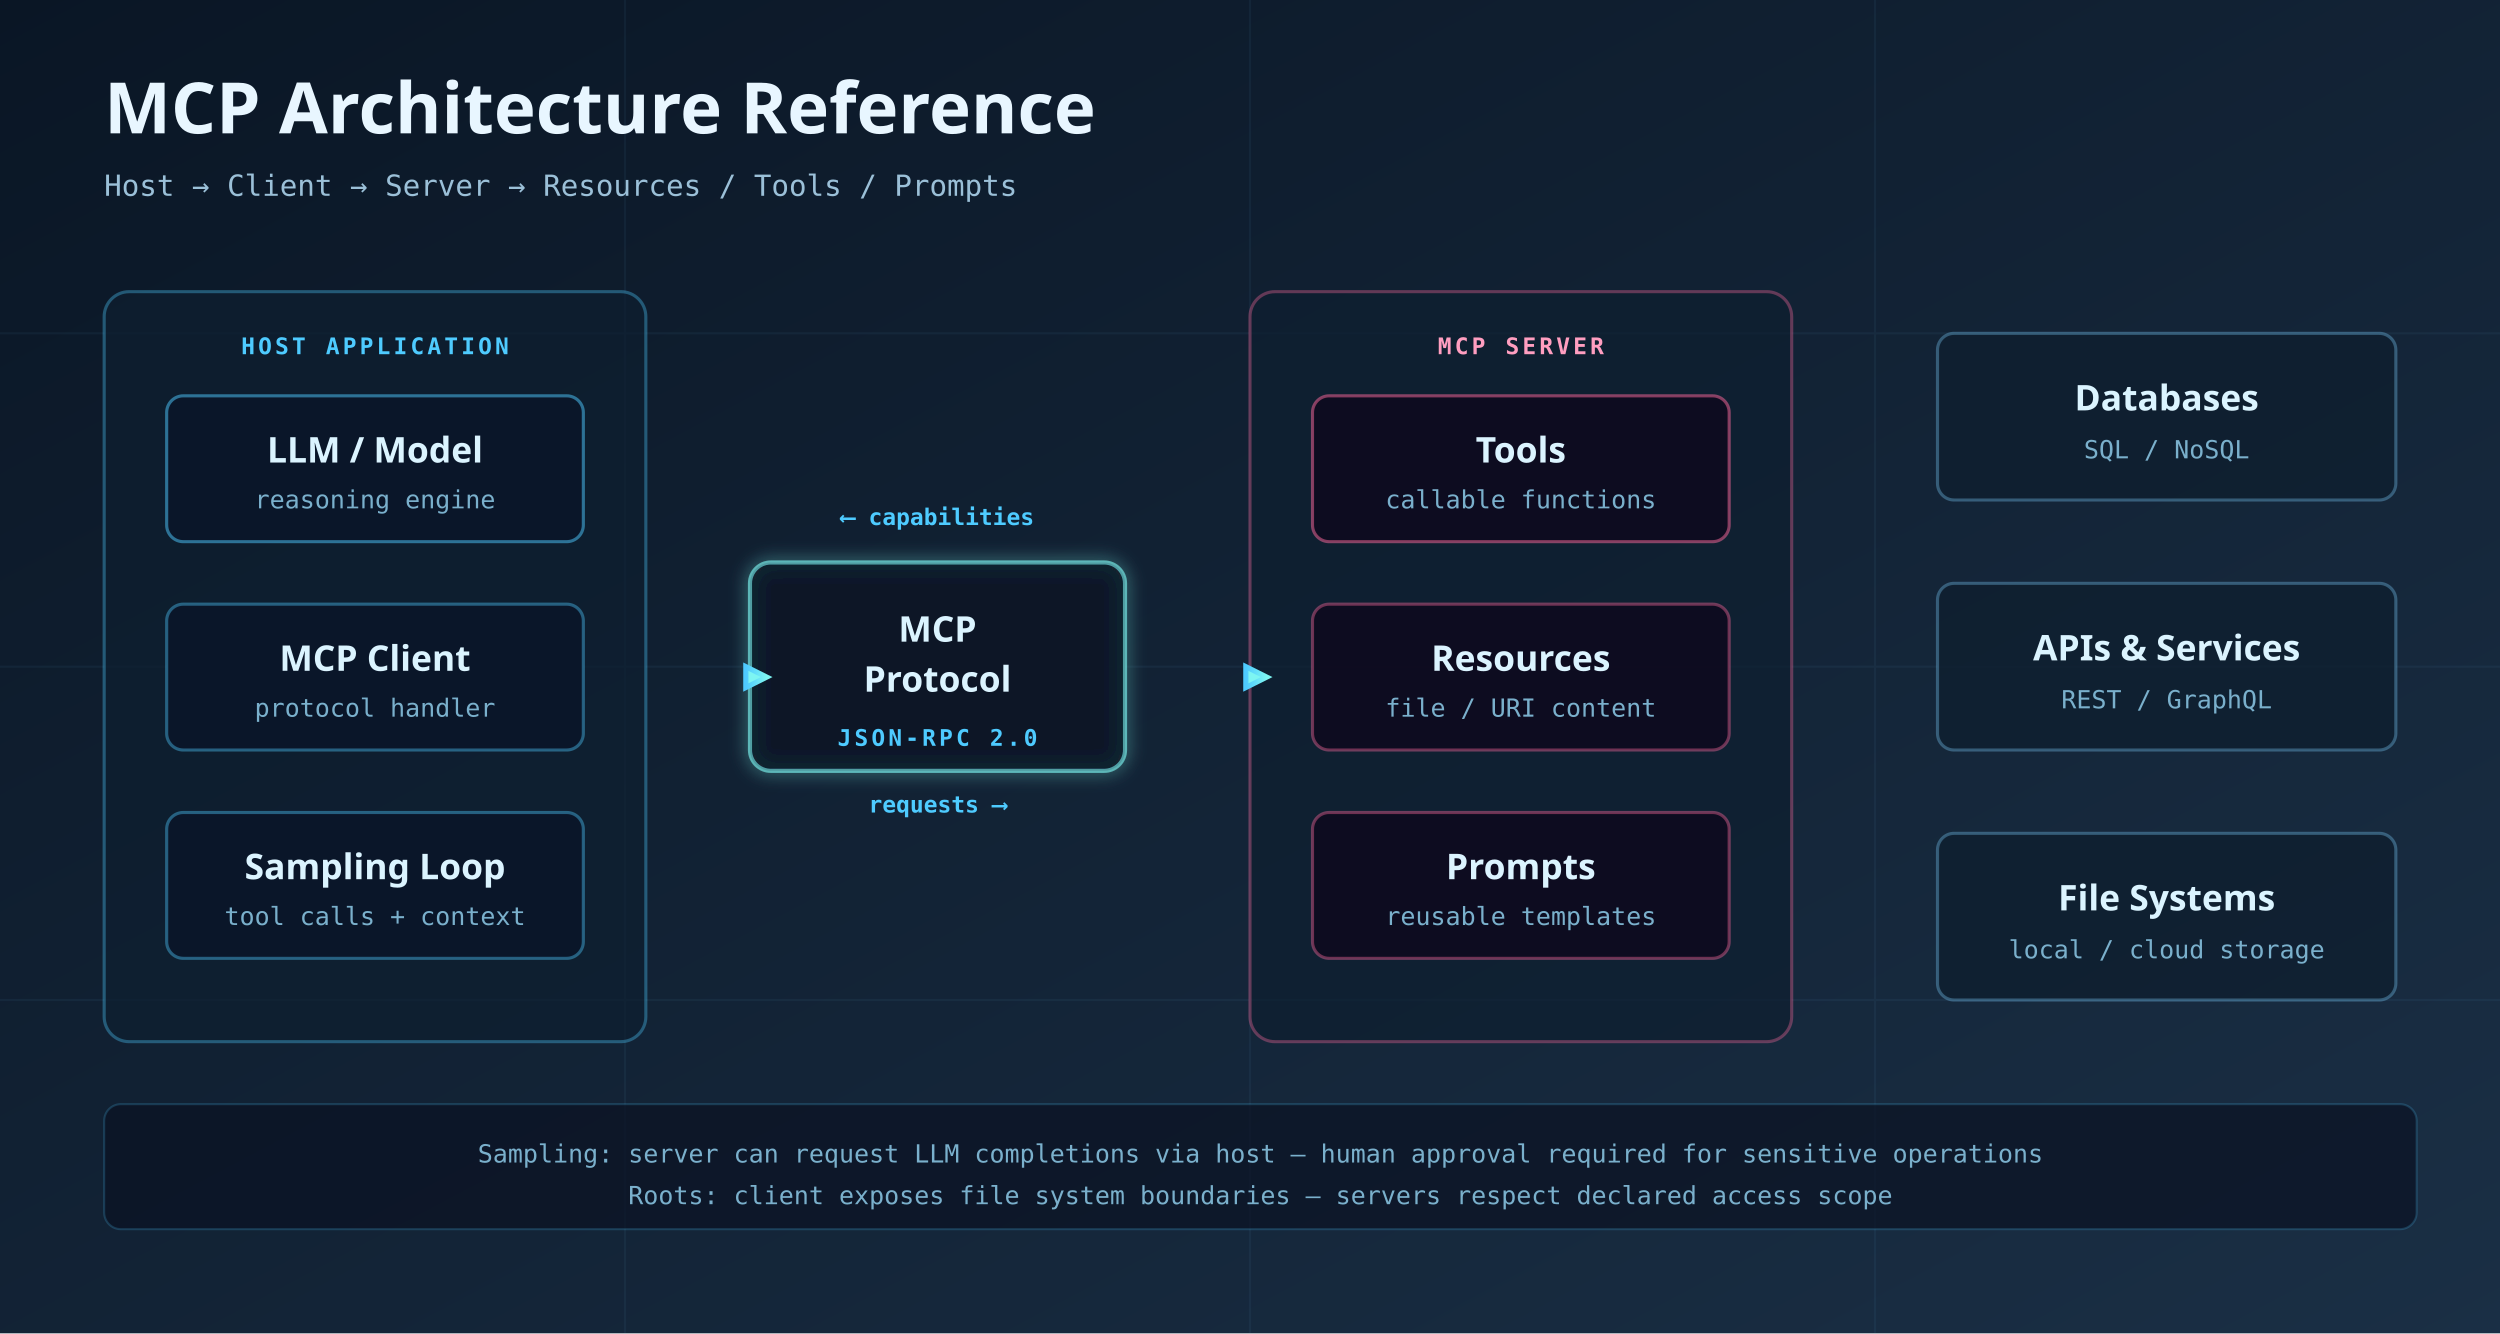
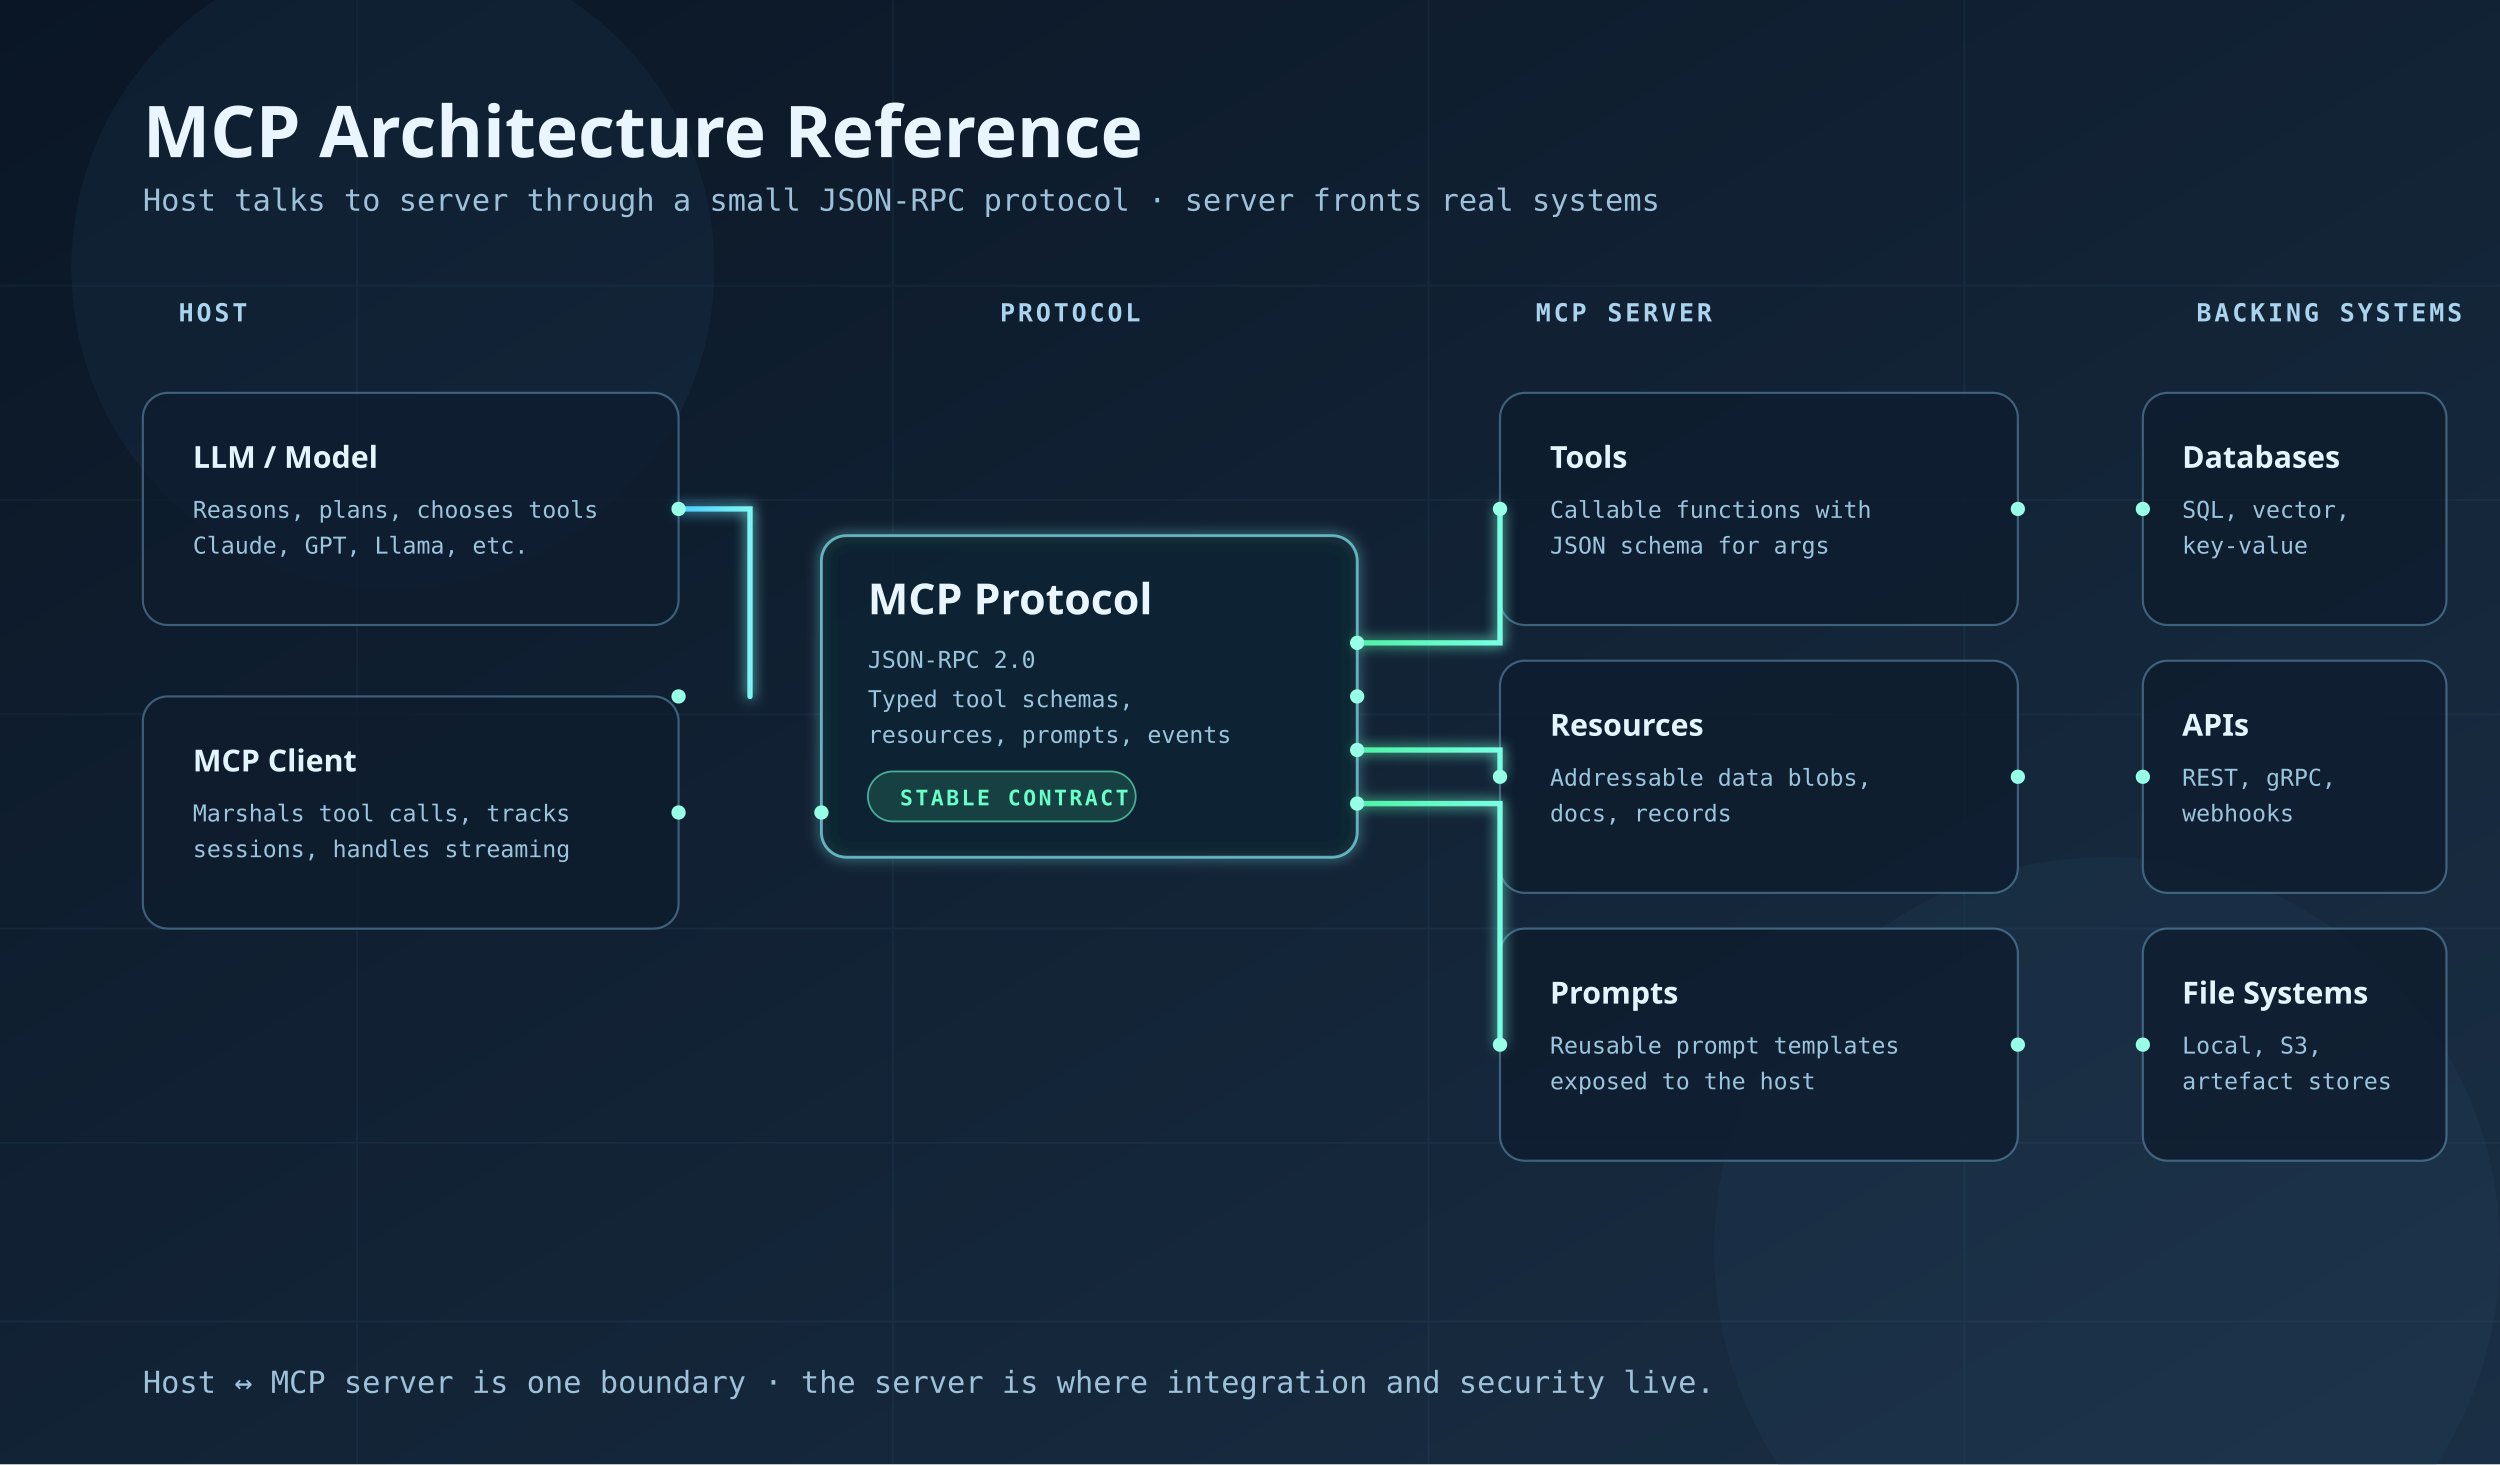
- <svg xmlns="http://www.w3.org/2000/svg" viewBox="0 0 1200 640" role="img" aria-labelledby="mcp-arch-title mcp-arch-desc">
+ <svg xmlns="http://www.w3.org/2000/svg" viewBox="0 0 1400 820" role="img" aria-labelledby="mcp-arch-title mcp-arch-desc">
  <defs>
-     <linearGradient id="mcp-bg" x1="0" x2="1" y1="0" y2="1">
+     <linearGradient id="bg" x1="0" x2="1" y1="0" y2="1">
      <stop offset="0%" stop-color="#0a1625" />
      <stop offset="100%" stop-color="#1a2f45" />
    </linearGradient>
-     <linearGradient id="mcp-cyan" x1="0" x2="1" y1="0" y2="0">
+     <linearGradient id="cyanLine" x1="0" x2="1" y1="0" y2="0">
      <stop offset="0%" stop-color="#4ecbff" />
      <stop offset="100%" stop-color="#7df5f2" />
    </linearGradient>
-     <linearGradient id="mcp-pink" x1="0" x2="1" y1="0" y2="0">
-       <stop offset="0%" stop-color="#ff6a9e" />
-       <stop offset="100%" stop-color="#ffc17d" />
+     <linearGradient id="ok" x1="0" x2="1" y1="0" y2="0">
+       <stop offset="0%" stop-color="#4ef2a5" />
+       <stop offset="100%" stop-color="#78ffe2" />
    </linearGradient>
-     <filter id="mcp-glow" x="-15%" y="-15%" width="130%" height="130%">
-       <feGaussianBlur stdDeviation="4" result="blur" />
+     <filter id="glow" x="-40%" y="-40%" width="180%" height="180%">
+       <feGaussianBlur stdDeviation="3.5" result="blur" />
      <feMerge>
        <feMergeNode in="blur" />
        <feMergeNode in="SourceGraphic" />
      </feMerge>
    </filter>
    <style>
-       .mcp-title { font: 700 34px 'Space Grotesk', sans-serif; fill: #e8f6ff; }
-       .mcp-sub   { font: 500 14px 'Space Mono', monospace; fill: #9bc0d8; }
-       .mcp-node  { font: 700 17px 'Space Grotesk', sans-serif; fill: #dbf4ff; }
-       .mcp-small { font: 500 12px 'Space Mono', monospace; fill: #7ab0cc; }
-       .mcp-tag   { font: 600 11px 'Space Mono', monospace; letter-spacing: 1.5px; }
-       .mcp-arrow { font: 600 11px 'Space Mono', monospace; fill: #4ecbff; }
+       .title { font: 700 40px 'Space Grotesk', sans-serif; fill: #e9f6ff; }
+       .sub { font: 500 17px 'Space Mono', monospace; fill: #9dc1d8; }
+       .stepTitle { font: 700 17px 'Space Grotesk', sans-serif; fill: #e3f5ff; }
+       .stepText { font: 500 13px 'Space Mono', monospace; fill: #9bc4dd; }
+       .colLabel { font: 700 14px 'Space Mono', monospace; fill: #aad4ee; letter-spacing: 1.6px; }
+       .okText { font: 700 12px 'Space Mono', monospace; fill: #6affc7; letter-spacing: 1.4px; }
+       .card { fill: rgba(14, 29, 46, 0.82); stroke: rgba(120, 179, 216, 0.44); stroke-width: 1.2; rx: 14; }
+       .cardCenter { fill: rgba(14, 34, 48, 0.88); stroke: rgba(126, 230, 240, 0.7); stroke-width: 1.6; rx: 14; }
    </style>
  </defs>
-   <rect width="1200" height="640" fill="url(#mcp-bg)" />
+   <rect width="1400" height="820" fill="url(#bg)" />
  <g opacity="0.07" stroke="#5fa2d0" stroke-width="1">
-     <line x1="0" y1="160" x2="1200" y2="160" />
-     <line x1="0" y1="320" x2="1200" y2="320" />
-     <line x1="0" y1="480" x2="1200" y2="480" />
-     <line x1="300" y1="0" x2="300" y2="640" />
-     <line x1="600" y1="0" x2="600" y2="640" />
-     <line x1="900" y1="0" x2="900" y2="640" />
+     <path d="M0 160 H1400" />
+     <path d="M0 280 H1400" />
+     <path d="M0 400 H1400" />
+     <path d="M0 520 H1400" />
+     <path d="M0 640 H1400" />
+     <path d="M0 740 H1400" />
+     <path d="M200 0 V820" />
+     <path d="M500 0 V820" />
+     <path d="M800 0 V820" />
+     <path d="M1100 0 V820" />
  </g>
-   <text class="mcp-title" x="50" y="64">MCP Architecture Reference</text>
-   <text class="mcp-sub" x="50" y="94">Host → Client → Server → Resources / Tools / Prompts</text>
-   <rect x="50" y="140" width="260" height="360" rx="12" fill="rgba(14,30,47,0.7)" stroke="rgba(78,203,255,0.35)" stroke-width="1.5" />
-   <text class="mcp-tag" x="180" y="170" text-anchor="middle" fill="#4ecbff">HOST APPLICATION</text>
-   <rect x="80" y="190" width="200" height="70" rx="8" fill="rgba(10,22,40,0.9)" stroke="rgba(78,203,255,0.5)" stroke-width="1.5" />
-   <text class="mcp-node" x="180" y="222" text-anchor="middle">LLM / Model</text>
-   <text class="mcp-small" x="180" y="244" text-anchor="middle">reasoning engine</text>
-   <rect x="80" y="290" width="200" height="70" rx="8" fill="rgba(10,22,40,0.9)" stroke="rgba(78,203,255,0.4)" stroke-width="1.5" />
-   <text class="mcp-node" x="180" y="322" text-anchor="middle">MCP Client</text>
-   <text class="mcp-small" x="180" y="344" text-anchor="middle">protocol handler</text>
-   <rect x="80" y="390" width="200" height="70" rx="8" fill="rgba(10,22,40,0.9)" stroke="rgba(78,203,255,0.4)" stroke-width="1.5" />
-   <text class="mcp-node" x="180" y="422" text-anchor="middle">Sampling Loop</text>
-   <text class="mcp-small" x="180" y="444" text-anchor="middle">tool calls + context</text>
-   <rect x="360" y="270" width="180" height="100" rx="10" fill="rgba(10,20,40,0.9)" stroke="rgba(125,245,242,0.6)" stroke-width="2" filter="url(#mcp-glow)" />
-   <text class="mcp-node" x="450" y="308" text-anchor="middle" fill="#7df5f2">MCP</text>
-   <text class="mcp-node" x="450" y="332" text-anchor="middle" fill="#7df5f2">Protocol</text>
-   <text class="mcp-tag" x="450" y="358" text-anchor="middle" fill="#4ecbff">JSON-RPC 2.0</text>
-   <rect x="600" y="140" width="260" height="360" rx="12" fill="rgba(14,30,47,0.7)" stroke="rgba(255,106,158,0.35)" stroke-width="1.5" />
-   <text class="mcp-tag" x="730" y="170" text-anchor="middle" fill="#ff9ec0">MCP SERVER</text>
-   <rect x="630" y="190" width="200" height="70" rx="8" fill="rgba(14,10,30,0.9)" stroke="rgba(255,106,158,0.5)" stroke-width="1.5" />
-   <text class="mcp-node" x="730" y="222" text-anchor="middle" fill="#ffaac8">Tools</text>
-   <text class="mcp-small" x="730" y="244" text-anchor="middle">callable functions</text>
-   <rect x="630" y="290" width="200" height="70" rx="8" fill="rgba(14,10,30,0.9)" stroke="rgba(255,106,158,0.4)" stroke-width="1.5" />
-   <text class="mcp-node" x="730" y="322" text-anchor="middle" fill="#ffaac8">Resources</text>
-   <text class="mcp-small" x="730" y="344" text-anchor="middle">file / URI content</text>
-   <rect x="630" y="390" width="200" height="70" rx="8" fill="rgba(14,10,30,0.9)" stroke="rgba(255,106,158,0.4)" stroke-width="1.5" />
-   <text class="mcp-node" x="730" y="422" text-anchor="middle" fill="#ffaac8">Prompts</text>
-   <text class="mcp-small" x="730" y="444" text-anchor="middle">reusable templates</text>
-   <rect x="930" y="160" width="220" height="80" rx="8" fill="rgba(14,30,47,0.8)" stroke="rgba(109,181,222,0.4)" stroke-width="1.5" />
-   <text class="mcp-node" x="1040" y="197" text-anchor="middle">Databases</text>
-   <text class="mcp-small" x="1040" y="220" text-anchor="middle">SQL / NoSQL</text>
-   <rect x="930" y="280" width="220" height="80" rx="8" fill="rgba(14,30,47,0.8)" stroke="rgba(109,181,222,0.4)" stroke-width="1.5" />
-   <text class="mcp-node" x="1040" y="317" text-anchor="middle">APIs &amp; Services</text>
-   <text class="mcp-small" x="1040" y="340" text-anchor="middle">REST / GraphQL</text>
-   <rect x="930" y="400" width="220" height="80" rx="8" fill="rgba(14,30,47,0.8)" stroke="rgba(109,181,222,0.4)" stroke-width="1.5" />
-   <text class="mcp-node" x="1040" y="437" text-anchor="middle">File Systems</text>
-   <text class="mcp-small" x="1040" y="460" text-anchor="middle">local / cloud storage</text>
-   <g fill="none" stroke="url(#mcp-cyan)" stroke-width="2.5" stroke-linecap="round">
-     <path d="M280 325 H360" />
-     <polygon points="358,320 368,325 358,330" fill="#7df5f2" />
-     <path d="M540 325 H600" />
-     <polygon points="598,320 608,325 598,330" fill="#7df5f2" />
-     <path d="M830 225 H930" />
-     <path d="M830 320 H930" />
-     <path d="M830 440 H930" />
+   <g opacity="0.14">
+     <circle cx="220" cy="150" r="180" fill="#2f4f74" />
+     <circle cx="1180" cy="700" r="220" fill="#2c4f6b" />
  </g>
-   <text class="mcp-arrow" x="450" y="252" text-anchor="middle">⟵ capabilities</text>
-   <text class="mcp-arrow" x="450" y="390" text-anchor="middle">requests ⟶</text>
-   <rect x="50" y="530" width="1110" height="60" rx="8" fill="rgba(10,18,35,0.7)" stroke="rgba(78,203,255,0.2)" stroke-width="1" />
-   <text class="mcp-small" x="605" y="558" text-anchor="middle">Sampling: server can request LLM completions via host — human approval required for sensitive operations</text>
-   <text class="mcp-small" x="605" y="578" text-anchor="middle">Roots: client exposes file system boundaries — servers respect declared access scope</text>
+   <text class="title" x="80" y="88">MCP Architecture Reference</text>
+   <text class="sub" x="80" y="118">Host talks to server through a small JSON-RPC protocol · server fronts real systems</text>
+   <text class="colLabel" x="100" y="180">HOST</text>
+   <text class="colLabel" x="560" y="180">PROTOCOL</text>
+   <text class="colLabel" x="860" y="180">MCP SERVER</text>
+   <text class="colLabel" x="1230" y="180">BACKING SYSTEMS</text>
+   <rect class="card" x="80" y="220" width="300" height="130" />
+   <text class="stepTitle" x="108" y="262">LLM / Model</text>
+   <text class="stepText" x="108" y="290">Reasons, plans, chooses tools</text>
+   <text class="stepText" x="108" y="310">Claude, GPT, Llama, etc.</text>
+   <rect class="card" x="80" y="390" width="300" height="130" />
+   <text class="stepTitle" x="108" y="432">MCP Client</text>
+   <text class="stepText" x="108" y="460">Marshals tool calls, tracks</text>
+   <text class="stepText" x="108" y="480">sessions, handles streaming</text>
+   <rect class="cardCenter" x="460" y="300" width="300" height="180" filter="url(#glow)" />
+   <text class="stepTitle" x="486" y="344" style="font: 700 24px 'Space Grotesk', sans-serif; fill: #e9f6ff;">MCP Protocol</text>
+   <text class="stepText" x="486" y="374">JSON-RPC 2.0</text>
+   <text class="stepText" x="486" y="396">Typed tool schemas,</text>
+   <text class="stepText" x="486" y="416">resources, prompts, events</text>
+   <rect x="486" y="432" width="150" height="28" rx="14" fill="rgba(60, 170, 130, 0.22)" stroke="rgba(110, 255, 210, 0.6)" />
+   <text x="504" y="451" class="okText">STABLE CONTRACT</text>
+   <rect class="card" x="840" y="220" width="290" height="130" />
+   <text class="stepTitle" x="868" y="262">Tools</text>
+   <text class="stepText" x="868" y="290">Callable functions with</text>
+   <text class="stepText" x="868" y="310">JSON schema for args</text>
+   <rect class="card" x="840" y="370" width="290" height="130" />
+   <text class="stepTitle" x="868" y="412">Resources</text>
+   <text class="stepText" x="868" y="440">Addressable data blobs,</text>
+   <text class="stepText" x="868" y="460">docs, records</text>
+   <rect class="card" x="840" y="520" width="290" height="130" />
+   <text class="stepTitle" x="868" y="562">Prompts</text>
+   <text class="stepText" x="868" y="590">Reusable prompt templates</text>
+   <text class="stepText" x="868" y="610">exposed to the host</text>
+   <rect class="card" x="1200" y="220" width="170" height="130" />
+   <text class="stepTitle" x="1222" y="262">Databases</text>
+   <text class="stepText" x="1222" y="290">SQL, vector,</text>
+   <text class="stepText" x="1222" y="310">key-value</text>
+   <rect class="card" x="1200" y="370" width="170" height="130" />
+   <text class="stepTitle" x="1222" y="412">APIs</text>
+   <text class="stepText" x="1222" y="440">REST, gRPC,</text>
+   <text class="stepText" x="1222" y="460">webhooks</text>
+   <rect class="card" x="1200" y="520" width="170" height="130" />
+   <text class="stepTitle" x="1222" y="562">File Systems</text>
+   <text class="stepText" x="1222" y="590">Local, S3,</text>
+   <text class="stepText" x="1222" y="610">artefact stores</text>
+   <g fill="none" stroke-linecap="round" stroke-width="3" filter="url(#glow)">
+     <path d="M380 285 V390" stroke="url(#cyanLine)" />
+     <path d="M380 455 H460" stroke="url(#cyanLine)" />
+     <path d="M380 285 H420 V390" stroke="url(#cyanLine)" />
+     <path d="M760 360 H840 V285" stroke="url(#ok)" />
+     <path d="M760 390 H840" stroke="url(#ok)" />
+     <path d="M760 420 H840 V435" stroke="url(#ok)" />
+     <path d="M760 450 H840 V585" stroke="url(#ok)" />
+     <path d="M1130 285 H1200" stroke="url(#ok)" />
+     <path d="M1130 435 H1200" stroke="url(#ok)" />
+     <path d="M1130 585 H1200" stroke="url(#ok)" />
+   </g>
+   <g fill="#96ffe5">
+     <circle cx="380" cy="285" r="4" />
+     <circle cx="380" cy="390" r="4" />
+     <circle cx="380" cy="455" r="4" />
+     <circle cx="460" cy="455" r="4" />
+     <circle cx="760" cy="360" r="4" />
+     <circle cx="760" cy="390" r="4" />
+     <circle cx="760" cy="420" r="4" />
+     <circle cx="760" cy="450" r="4" />
+     <circle cx="840" cy="285" r="4" />
+     <circle cx="840" cy="435" r="4" />
+     <circle cx="840" cy="585" r="4" />
+     <circle cx="1130" cy="285" r="4" />
+     <circle cx="1200" cy="285" r="4" />
+     <circle cx="1130" cy="435" r="4" />
+     <circle cx="1200" cy="435" r="4" />
+     <circle cx="1130" cy="585" r="4" />
+     <circle cx="1200" cy="585" r="4" />
+   </g>
+   <text class="sub" x="80" y="780">Host ↔ MCP server is one boundary · the server is where integration and security live.</text>
</svg>
